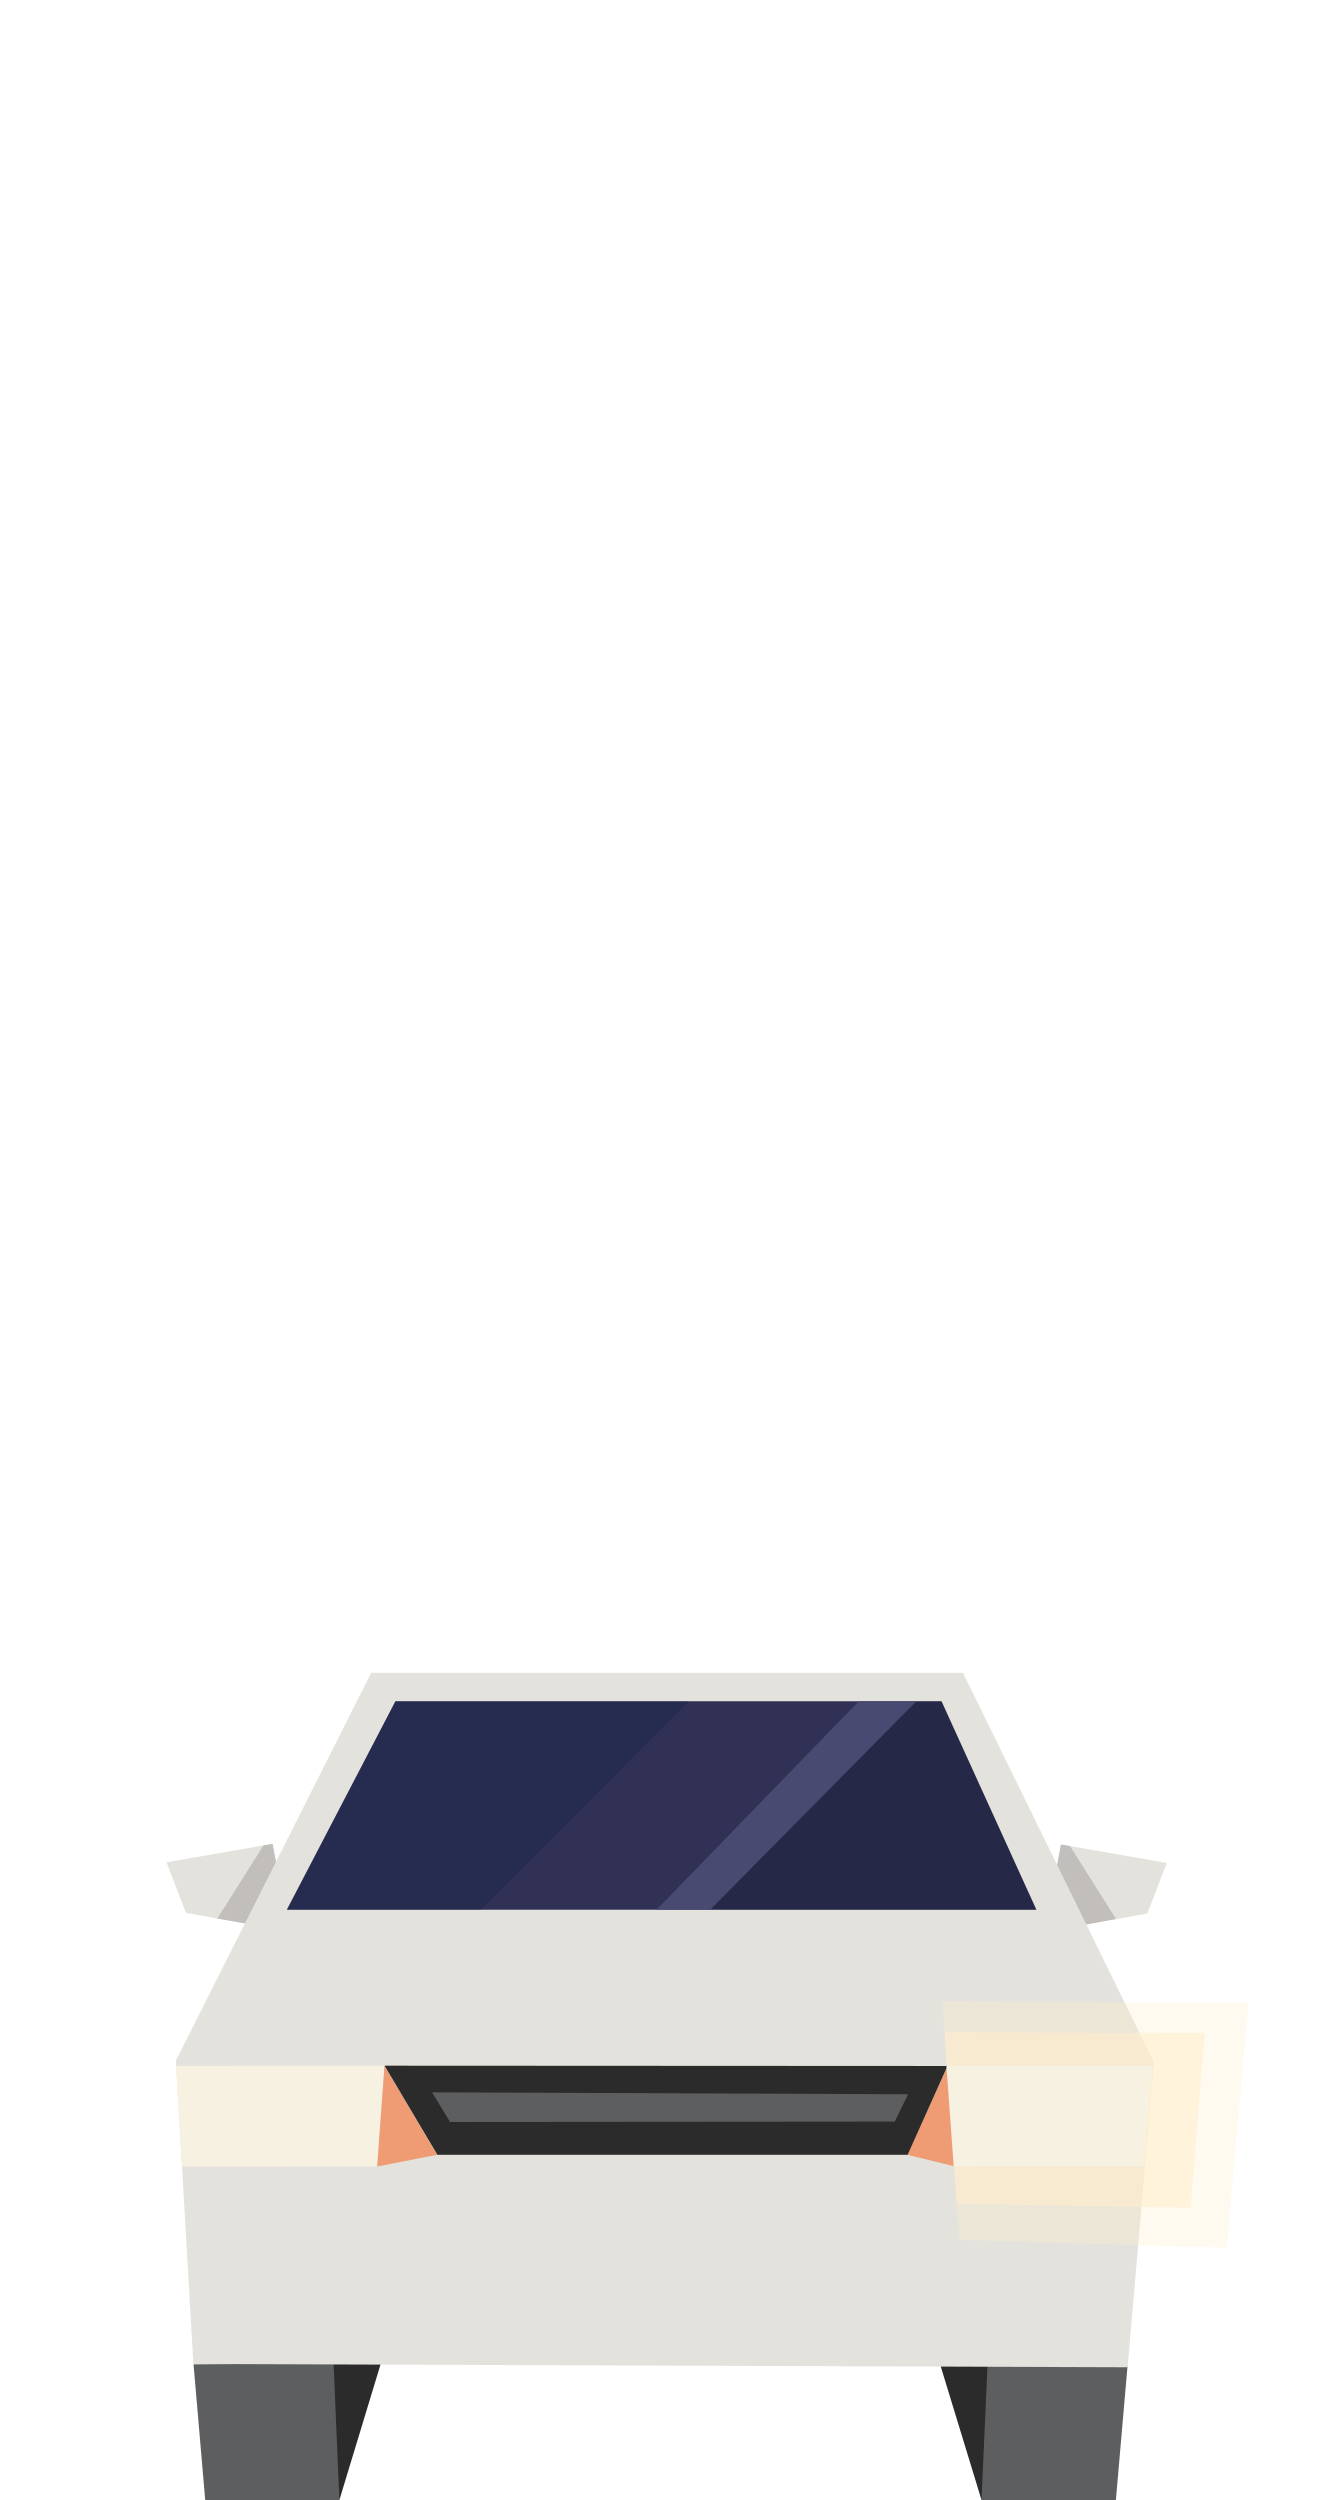
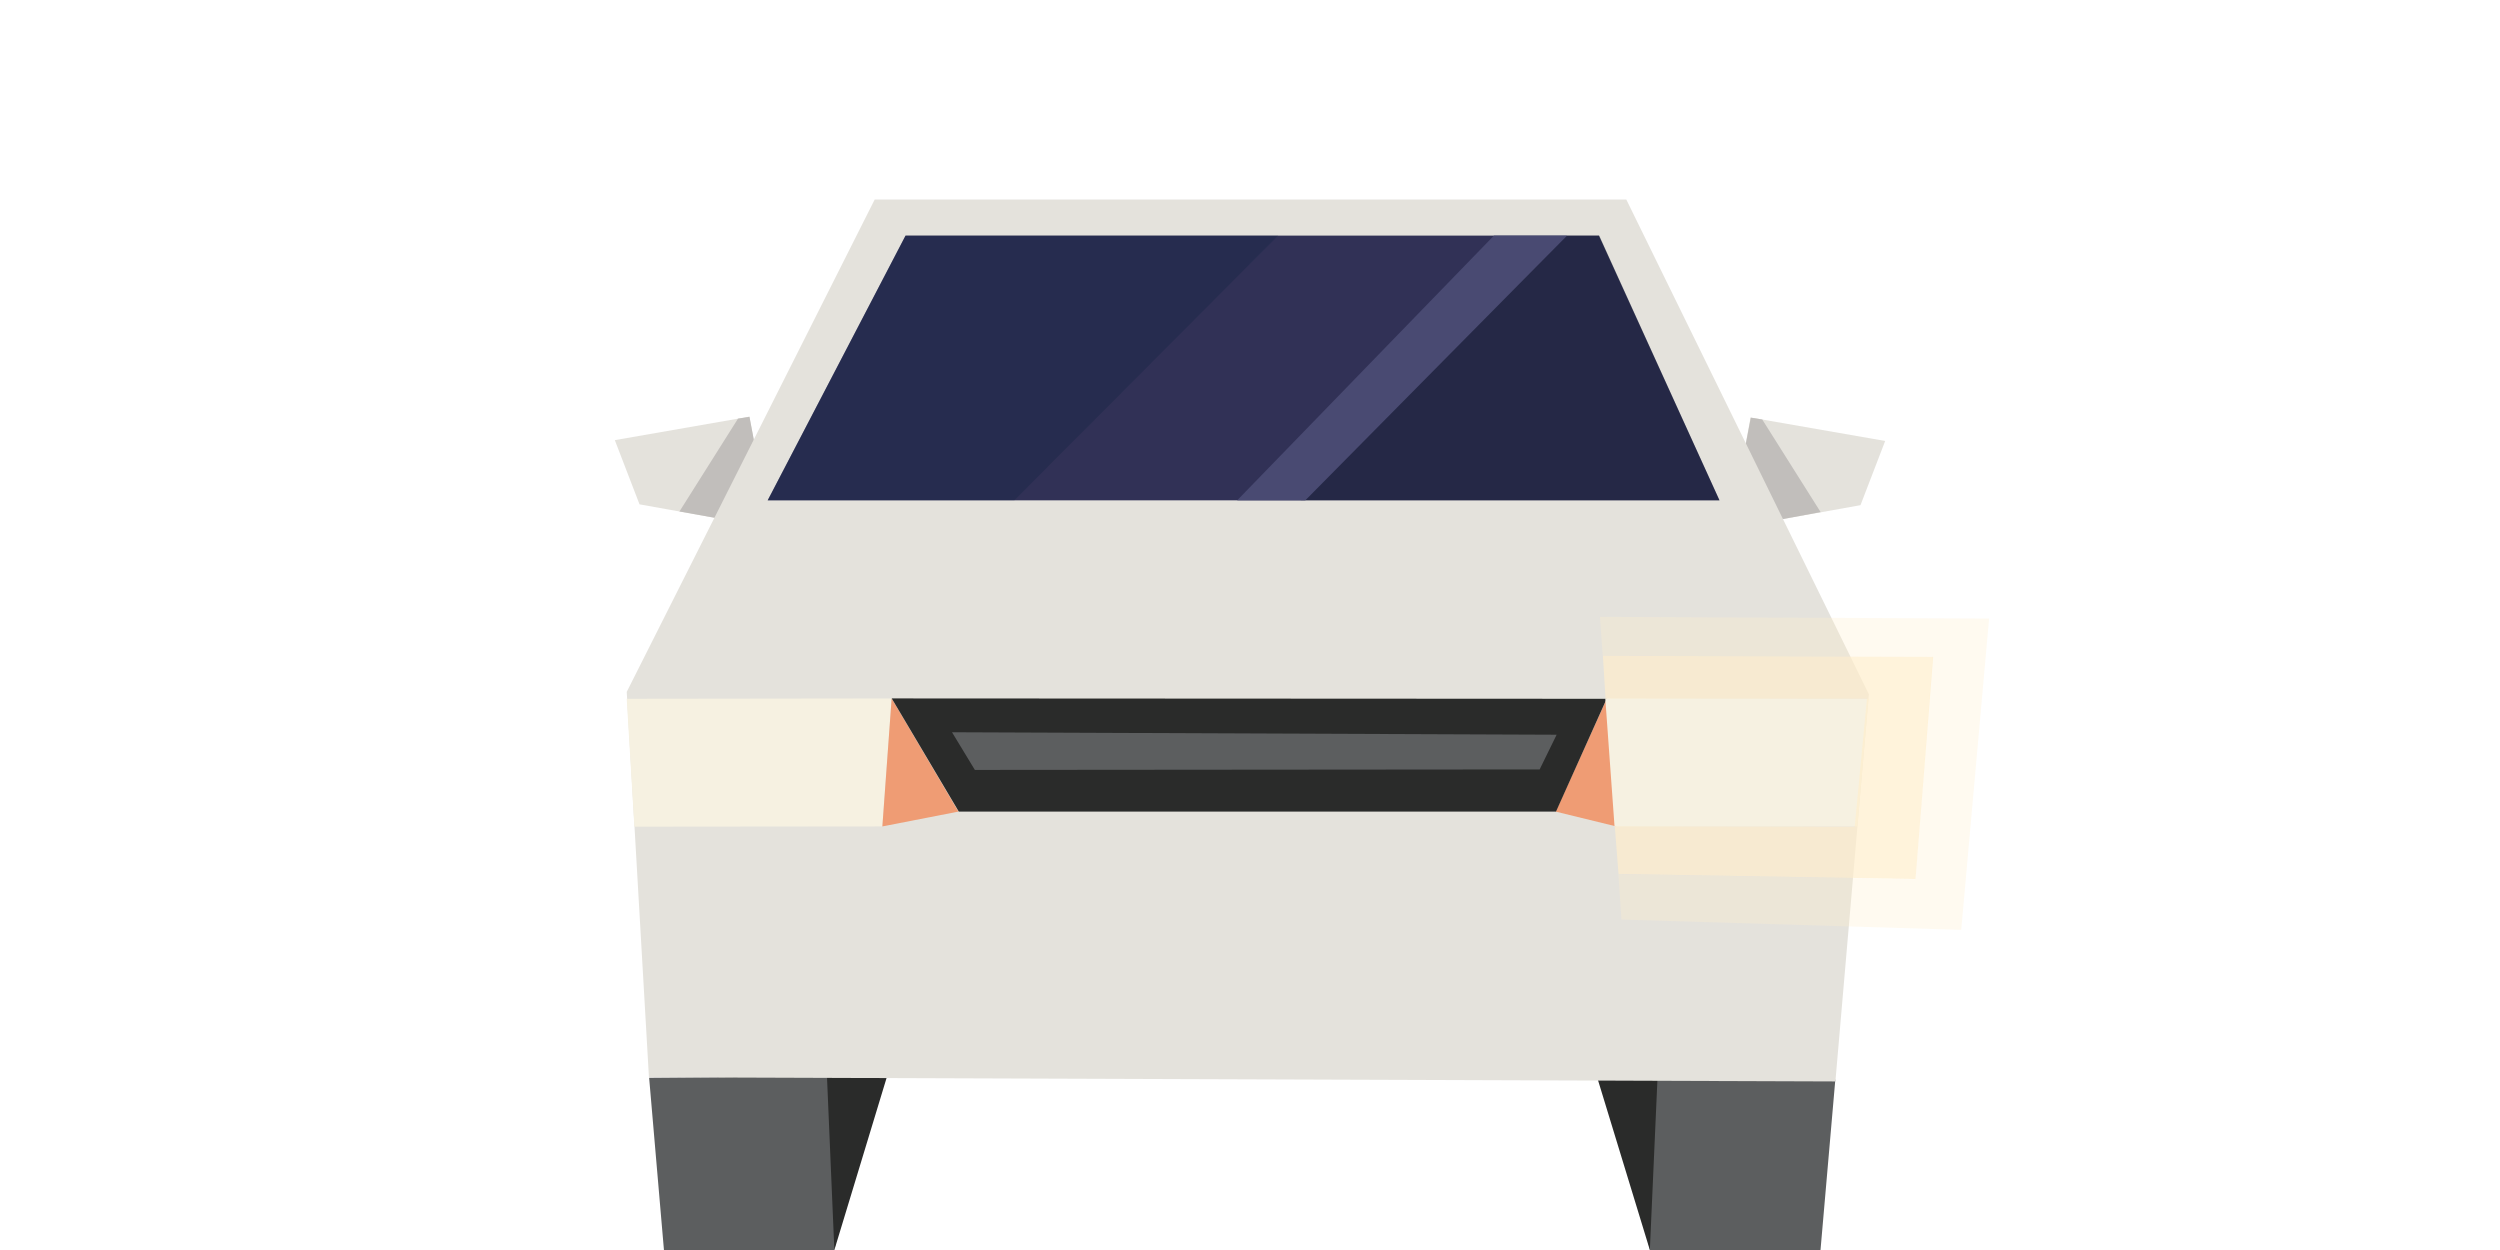
- <svg xmlns="http://www.w3.org/2000/svg" width="100%" height="100%" viewBox="0 0 192 360" version="1.1" xml:space="preserve" style="fill-rule:evenodd;clip-rule:evenodd;stroke-linejoin:round;stroke-miterlimit:1.414;">
-   <g transform="matrix(1,0,0,1,-48,0)">
+ <svg xmlns="http://www.w3.org/2000/svg" width="100%" height="100%" viewBox="0 0 360 180" version="1.1" xml:space="preserve" style="fill-rule:evenodd;clip-rule:evenodd;stroke-linejoin:round;stroke-miterlimit:2;">
+   <g id="car-inbound-turn-signal-left" transform="matrix(1.27,0,0,1.27,-2.88,-277.2)">
    <g id="car-inbound" transform="matrix(1,0,0,1,71.9798,166.584)">
      <g transform="matrix(1,0,0,1,0,-10.3296)">
        <path d="M127.589,121.742L141.24,119.292L144.04,112.013L128.779,109.351L127.52,116.072L125.199,118.411L127.589,121.742Z" style="fill:rgb(228,226,220);fill-rule:nonzero;" />
      </g>
      <g transform="matrix(1,0,0,1,0,-10.3296)">
-         <path d="M127.604,121.746L125.277,118.252L127.536,116.067L128.805,109.37L130.102,109.578L136.723,120.08L127.604,121.746L127.604,121.746Z" style="fill:rgb(193,190,187);fill-rule:nonzero;" />
+         <path d="M127.604,121.746L125.277,118.252L127.536,116.067L128.805,109.37L130.102,109.578L136.723,120.08L127.604,121.746Z" style="fill:rgb(193,190,187);fill-rule:nonzero;" />
      </g>
      <g transform="matrix(1,0,0,1,0,-10.3296)">
        <path d="M0,111.919L2.8,119.198L16.451,121.648L18.841,118.317L16.52,115.978L15.26,109.258L0,111.919Z" style="fill:rgb(228,226,220);fill-rule:nonzero;" />
      </g>
      <g transform="matrix(1,0,0,1,0,-10.3296)">
        <path d="M16.467,121.646L18.794,118.152L16.535,115.967L15.266,109.27L13.969,109.478L7.328,120.009L16.467,121.646Z" style="fill:rgb(193,190,187);fill-rule:nonzero;" />
      </g>
-       <path d="M3.89,173.884L5.57,193.416L24.891,193.416L28.882,173.674L3.89,173.884L3.89,173.884Z" style="fill:rgb(92,94,95);fill-rule:nonzero;" />
+       <path d="M3.89,173.884L5.57,193.416L24.891,193.416L28.882,173.674L3.89,173.884Z" style="fill:rgb(92,94,95);fill-rule:nonzero;" />
      <path d="M24.052,173.674L24.892,193.416L30.884,173.674L24.052,173.674Z" style="fill:rgb(42,43,42);fill-rule:nonzero;" />
      <path d="M117.358,193.416L136.708,193.416L138.388,174.095L113.395,173.884L117.358,193.416Z" style="fill:rgb(92,94,95);fill-rule:nonzero;" />
      <path d="M111.394,173.884L117.358,193.416L118.227,173.884L111.394,173.884Z" style="fill:rgb(42,43,42);fill-rule:nonzero;" />
      <g transform="matrix(1,-3.22153e-17,-3.22153e-17,1.13153,0,-22.926)">
-         <path d="M29.468,85.928L1.35,135.269L3.869,173.884L5.759,173.89L138.396,174.304L142.192,135.508L114.687,85.928L29.468,85.928L29.468,85.928Z" style="fill:rgb(228,226,220);fill-rule:nonzero;" />
+         <path d="M29.468,85.928L1.35,135.269L3.869,173.884L5.759,173.89L138.396,174.304L142.192,135.508L114.687,85.928L29.468,85.928Z" style="fill:rgb(228,226,220);fill-rule:nonzero;" />
      </g>
      <g transform="matrix(1,-8.52366e-17,-8.52366e-17,1.348,1.39815e-14,-42.2467)">
-         <path d="M32.958,89.498L17.329,111.768L125.254,111.768L111.584,89.498L32.958,89.498L32.958,89.498Z" style="fill:rgb(49,49,86);fill-rule:nonzero;" />
+         <path d="M32.958,89.498L17.329,111.768L125.254,111.768L111.584,89.498L32.958,89.498Z" style="fill:rgb(49,49,86);fill-rule:nonzero;" />
      </g>
      <g transform="matrix(1.35601,0,0,1.35601,-9.08601,-43.1939)">
-         <path d="M31.032,89.668L19.48,111.806L40.11,111.806L62.168,89.668L31.032,89.668L31.032,89.668Z" style="fill:rgb(15,35,66);fill-opacity:0.3;fill-rule:nonzero;" />
+         <path d="M31.032,89.668L19.48,111.806L40.11,111.806L62.168,89.668L31.032,89.668Z" style="fill:rgb(15,35,66);fill-opacity:0.3;fill-rule:nonzero;" />
      </g>
-       <path d="M111.625,78.397L107.969,78.397L77.75,108.417L125.254,108.417L111.625,78.397L111.625,78.397Z" style="fill:rgb(10,23,35);fill-opacity:0.3;fill-rule:nonzero;" />
+       <path d="M111.625,78.397L107.969,78.397L77.75,108.417L125.254,108.417L111.625,78.397Z" style="fill:rgb(10,23,35);fill-opacity:0.3;fill-rule:nonzero;" />
      <g transform="matrix(1.34973,0,0,1.34973,-25.576,-42.4401)">
-         <path d="M76.954,111.768L98.941,89.527L92.801,89.527L71.23,111.768L76.954,111.768L76.954,111.768Z" style="fill:rgb(73,74,114);fill-rule:nonzero;" />
+         <path d="M76.954,111.768L98.941,89.527L92.801,89.527L71.23,111.768L76.954,111.768Z" style="fill:rgb(73,74,114);fill-rule:nonzero;" />
      </g>
      <g transform="matrix(1,0,0,1,-199.295,-4.4702)">
-         <path d="M200.645,135.387L201.512,149.887L229.631,149.859L230.682,135.348L200.645,135.387L200.645,135.387Z" style="fill:rgb(246,241,225);fill-rule:nonzero;" />
+         <path d="M200.645,135.387L201.512,149.887L229.631,149.859L230.682,135.348L200.645,135.387Z" style="fill:rgb(246,241,225);fill-rule:nonzero;" />
      </g>
      <g transform="matrix(1,0,0,1,-199.295,-4.4702)">
        <path d="M230.683,135.348L238.254,148.177L229.631,149.859L230.683,135.348Z" style="fill:rgb(239,156,116);fill-rule:nonzero;" />
      </g>
      <g transform="matrix(1,0,0,1,-199.295,-4.4702)">
-         <path d="M341.445,135.387L340.182,149.845L312.838,149.859L311.786,135.348L341.445,135.387L341.445,135.387Z" style="fill:rgb(246,241,225);fill-rule:nonzero;" />
+         <path d="M341.445,135.387L340.182,149.845L312.838,149.859L311.786,135.348L341.445,135.387Z" style="fill:rgb(246,241,225);fill-rule:nonzero;" />
      </g>
      <g transform="matrix(1,0,0,1,-199.295,-4.4702)">
        <path d="M311.786,135.348L305.968,148.177L312.838,149.859L311.786,135.348Z" style="fill:rgb(239,156,116);fill-rule:nonzero;" />
      </g>
      <g transform="matrix(1,0,0,1,-199.295,-4.4702)">
-         <path d="M311.753,135.388L230.693,135.345L238.297,148.176L306.012,148.176L311.753,135.388L311.753,135.388Z" style="fill:rgb(42,43,42);fill-rule:nonzero;" />
+         <path d="M311.753,135.388L230.693,135.345L238.297,148.176L306.012,148.176L311.753,135.388Z" style="fill:rgb(42,43,42);fill-rule:nonzero;" />
      </g>
      <g transform="matrix(1,0,0,1,-199.295,-4.4702)">
        <path d="M306.083,139.461L304.157,143.397L240.119,143.452L237.527,139.18L306.083,139.461Z" style="fill:rgb(92,94,95);fill-rule:nonzero;" />
      </g>
    </g>
-     <g id="car-inbound-turn-signal-left" transform="matrix(1,0,0,1,-8.42578,26.239)">
+     <g id="car-inbound-turn-signal-left1" transform="matrix(1,0,0,1,-8.42578,26.239)">
      <g transform="matrix(1,0,0,1,-936.84,135.879)">
        <path d="M1159.18,135.387L1157.81,149.845L1130.6,149.859L1129.55,135.348L1159.18,135.387Z" style="fill:rgb(246,241,225);fill-rule:nonzero;" />
      </g>
      <g transform="matrix(1,0,0,1,-936.84,135.879)">
        <path d="M1159.22,135.375L1157.83,149.885L1130.63,149.844L1131.05,155.244L1164.73,155.822L1166.73,130.62L1129.28,130.511L1129.58,135.359L1159.22,135.375Z" style="fill:rgb(255,238,204);fill-opacity:0.7;fill-rule:nonzero;" />
      </g>
      <g transform="matrix(1,0,0,1,-936.84,135.879)">
        <path d="M1166.65,130.62L1164.72,155.838L1131.03,155.26L1131.38,160.416L1169.91,161.582L1173.07,126.286L1128.94,126.094L1129.26,130.511L1166.65,130.62Z" style="fill:rgb(255,238,204);fill-opacity:0.3;fill-rule:nonzero;" />
      </g>
    </g>
  </g>
</svg>
